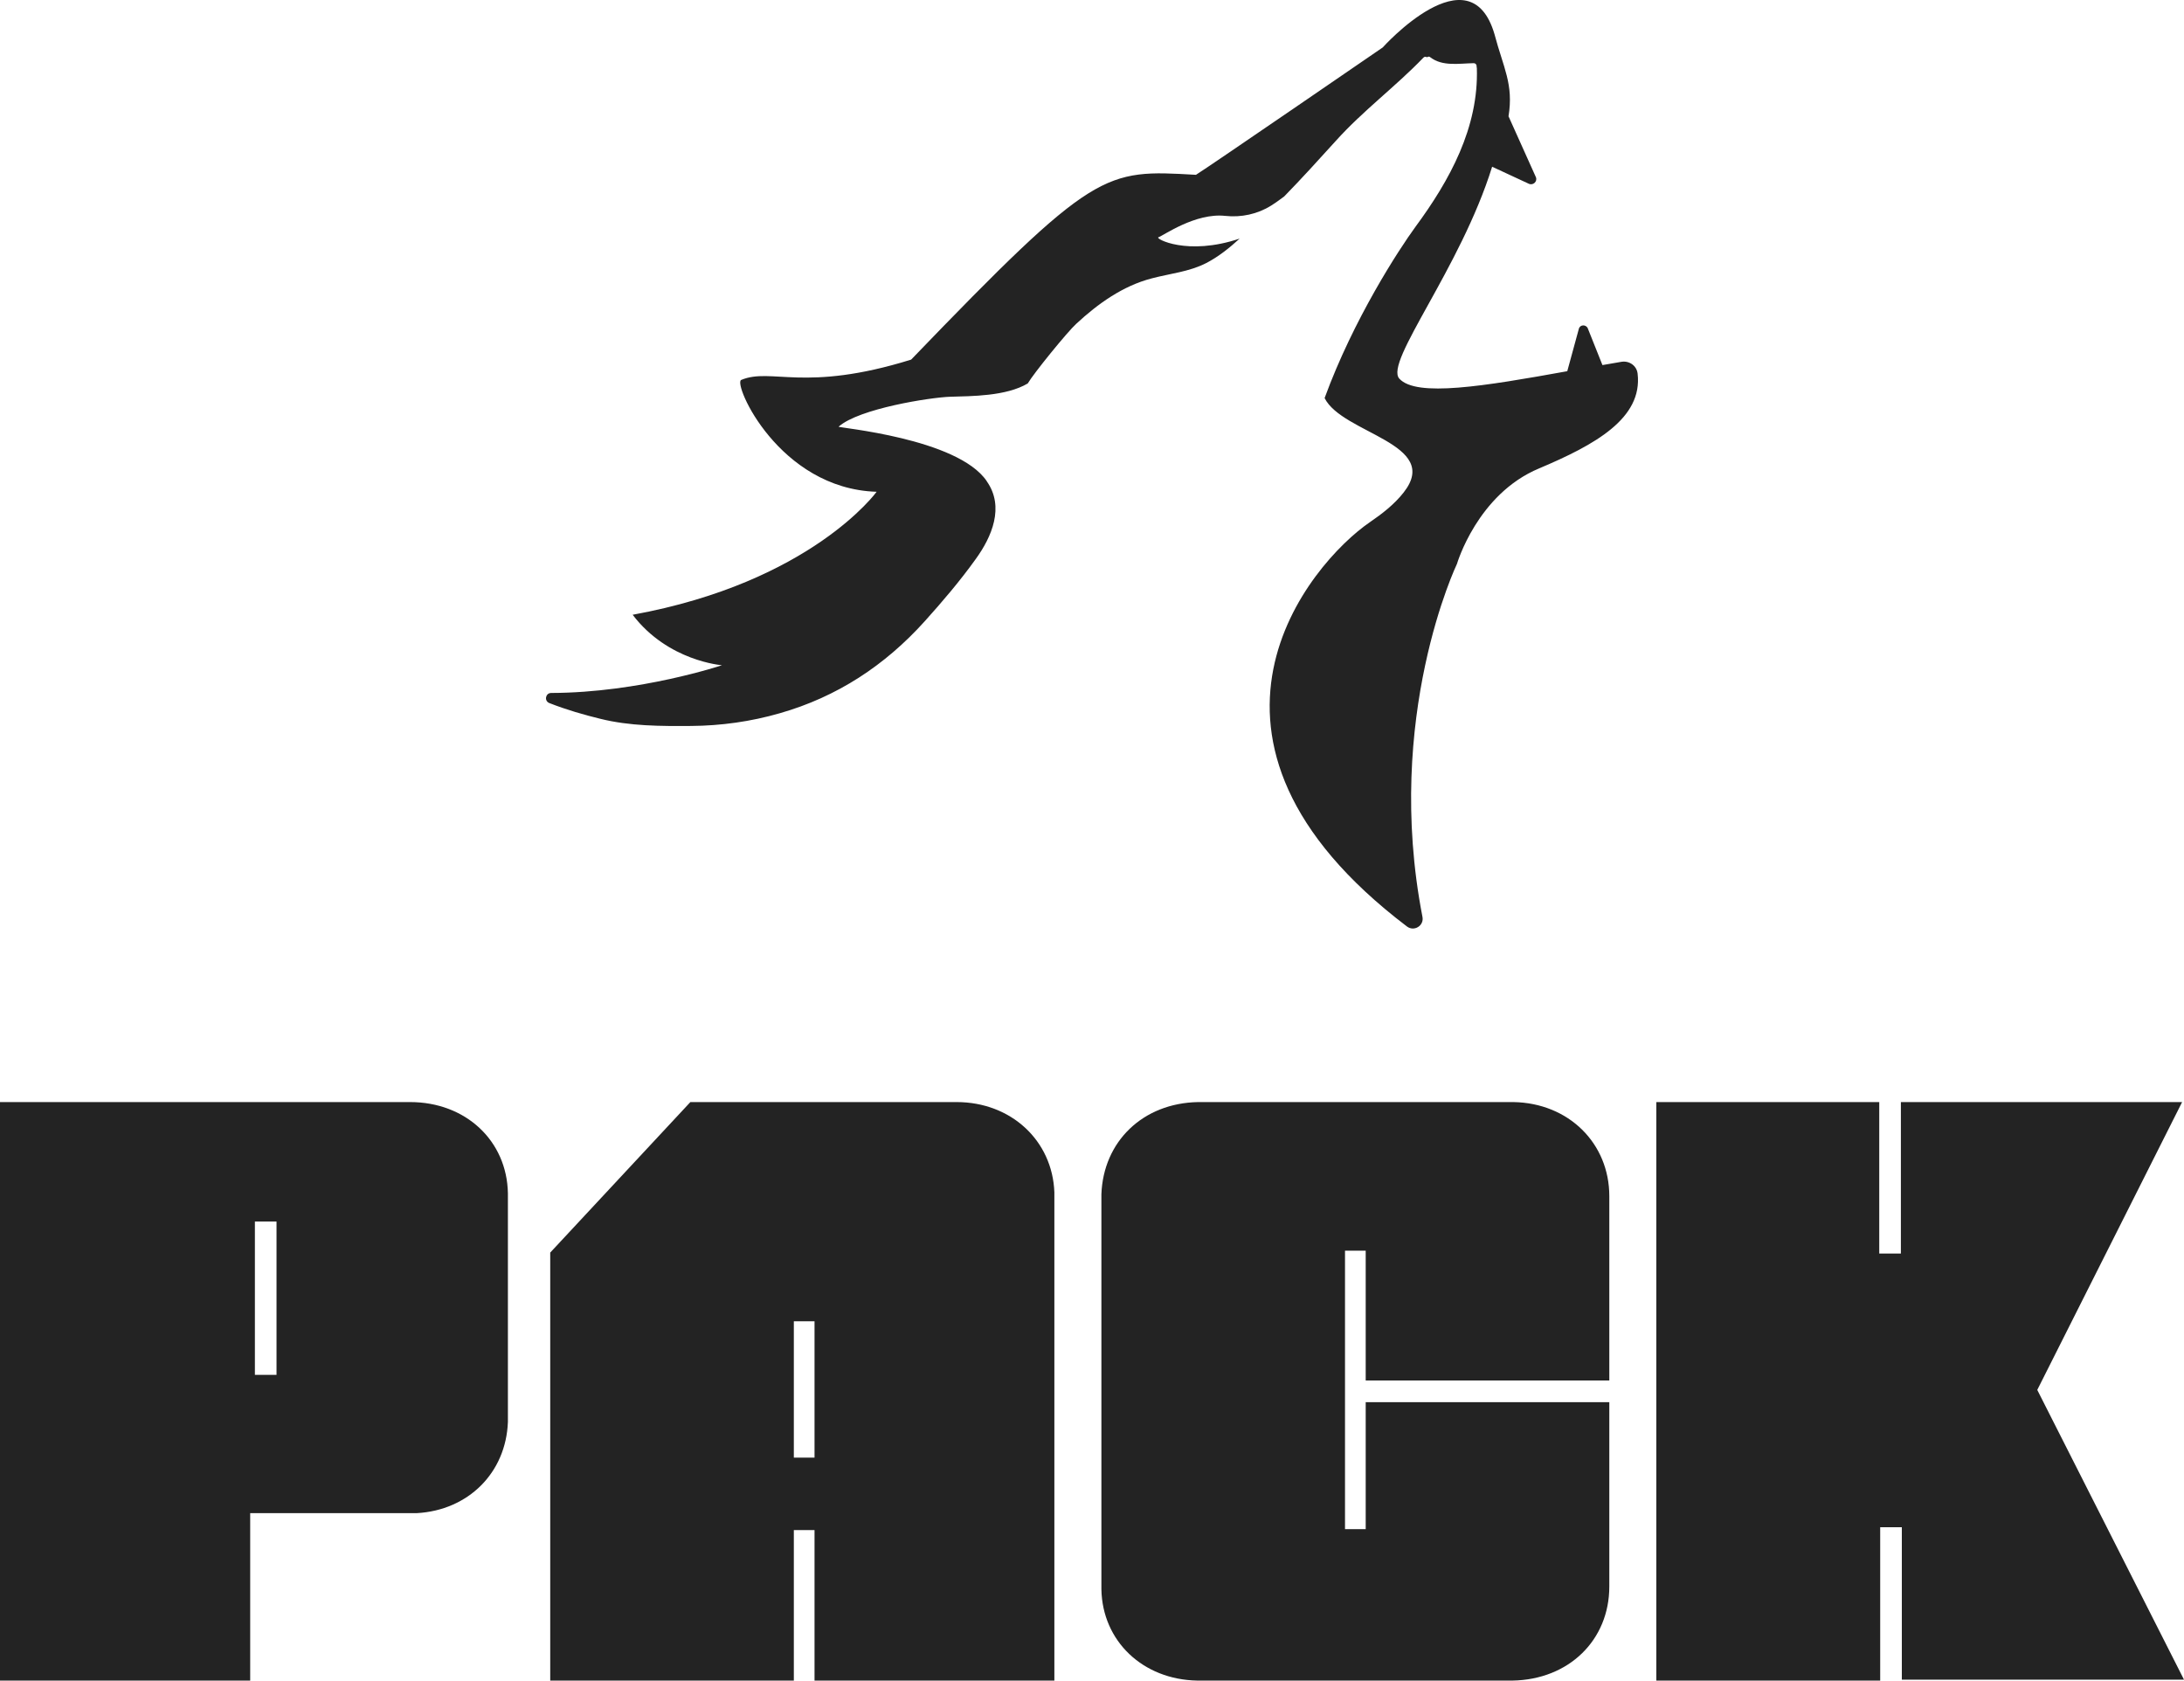
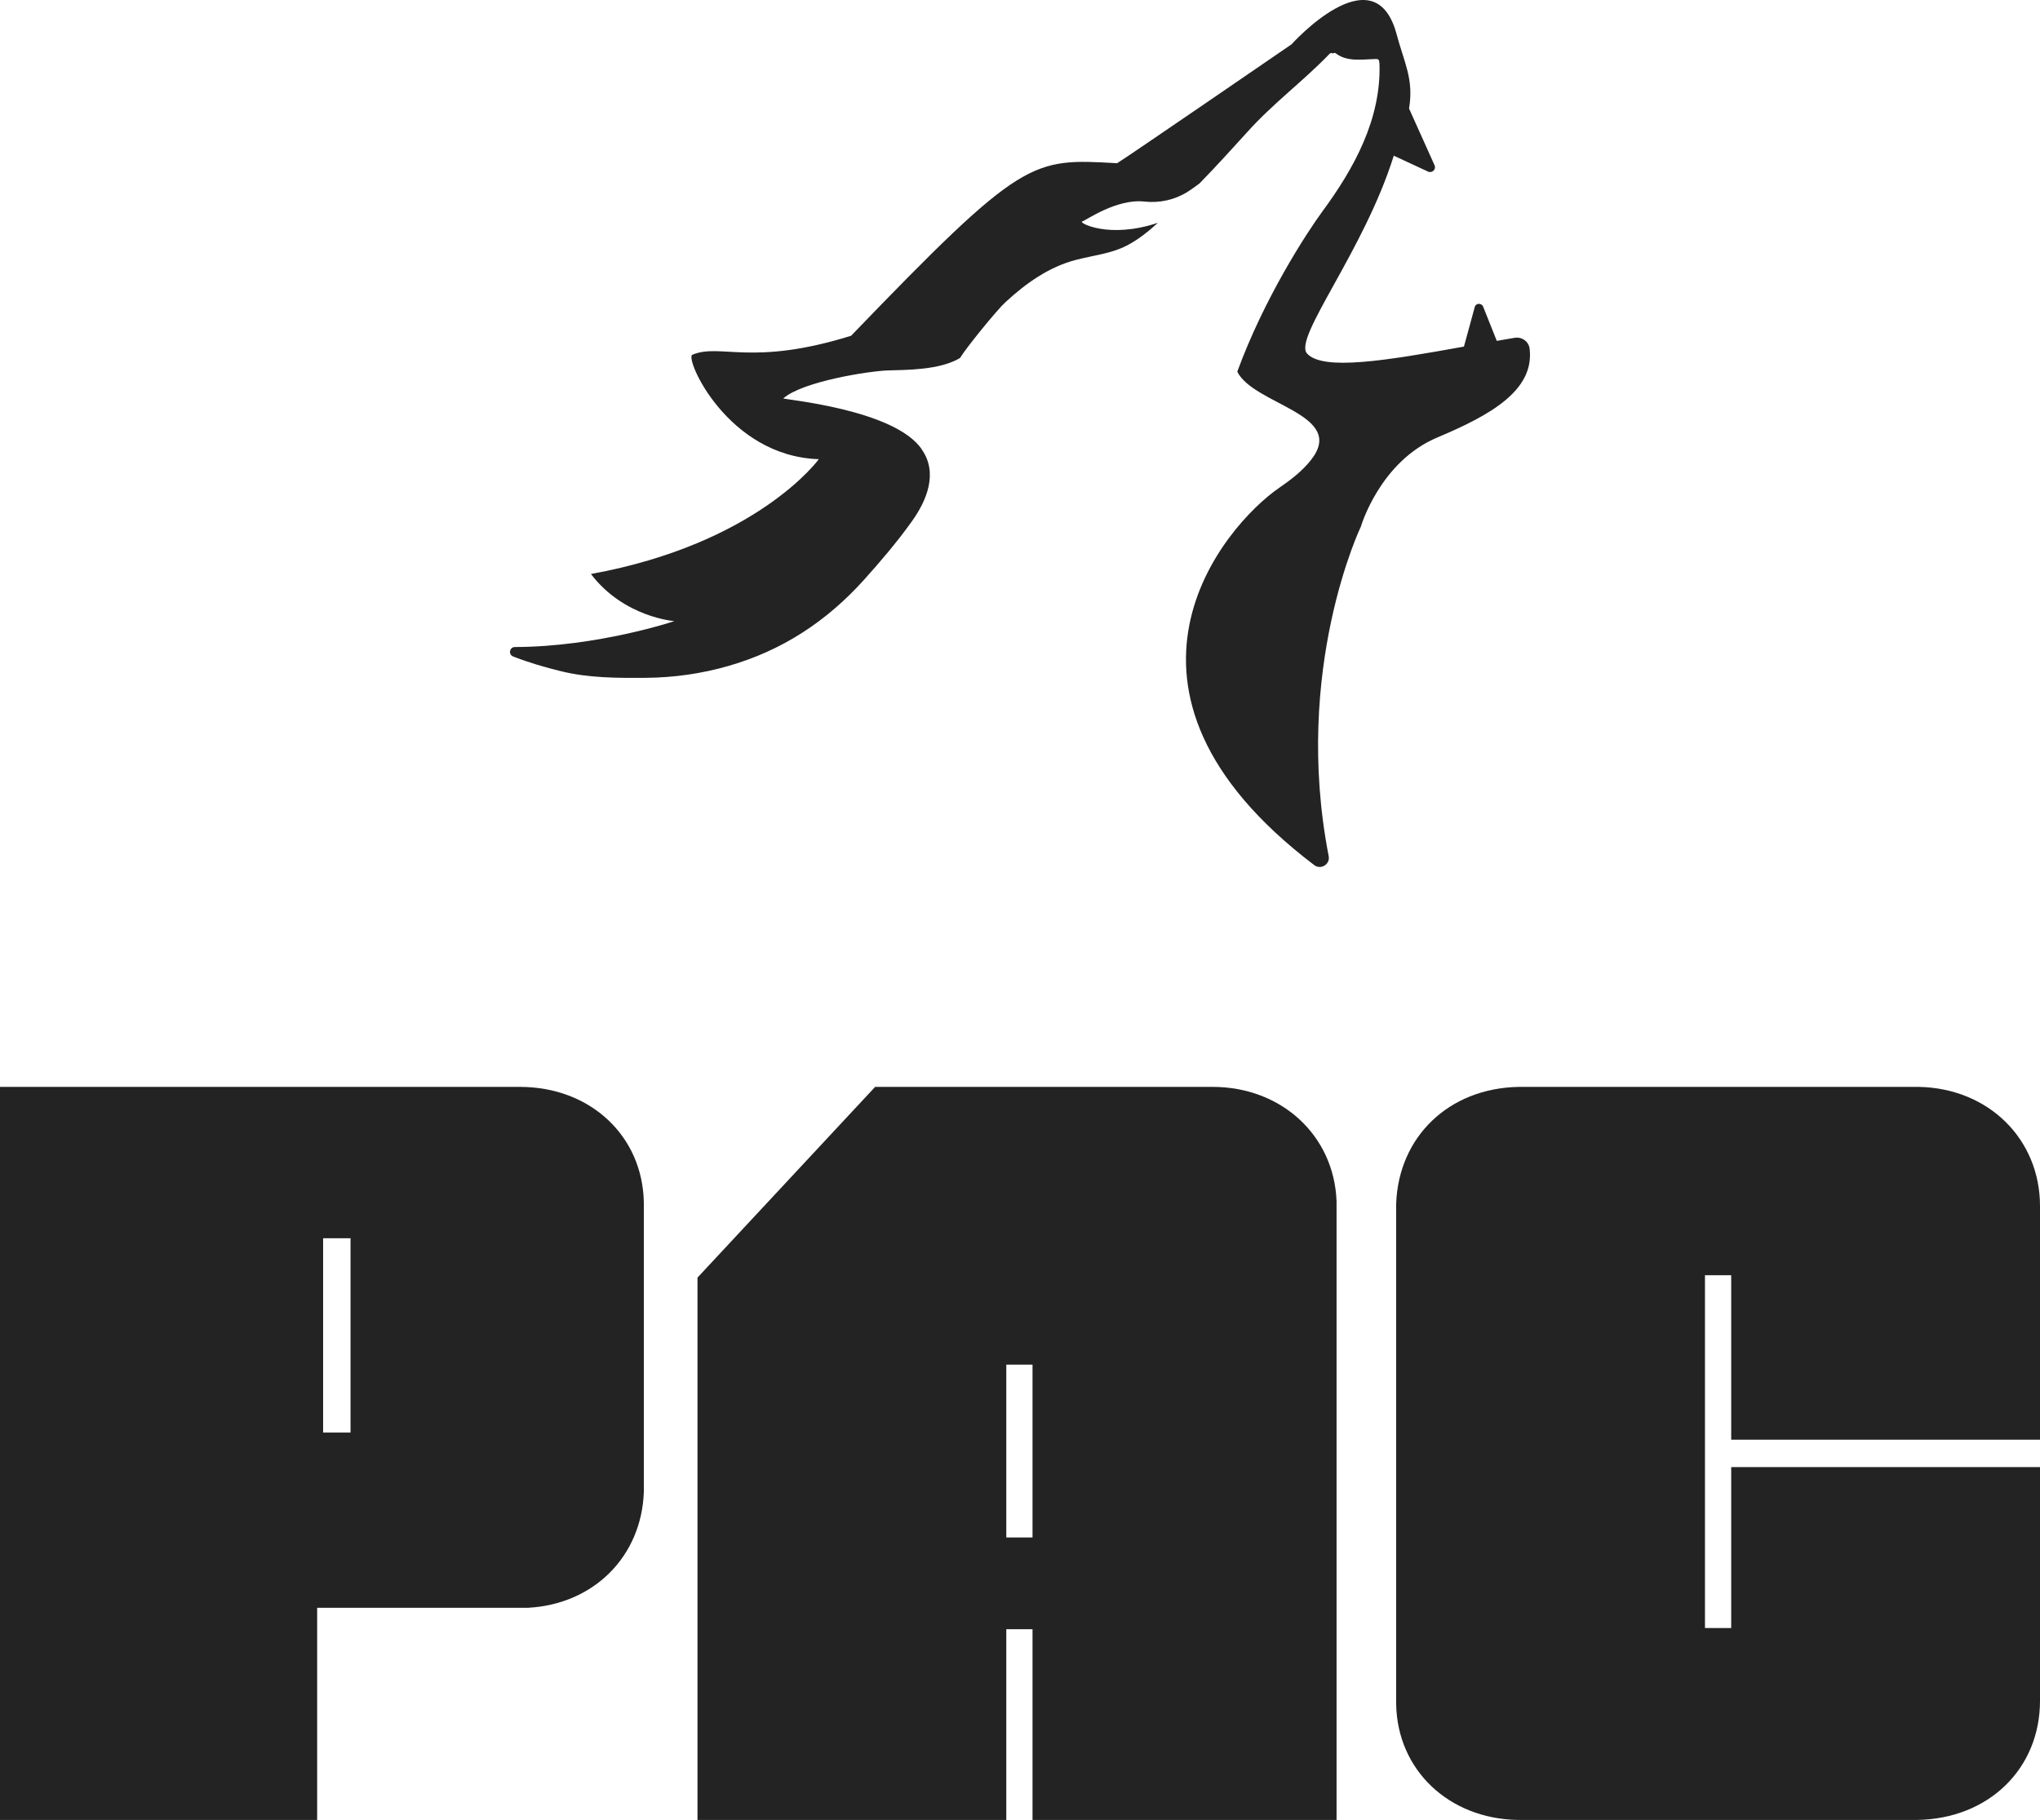
- <svg xmlns="http://www.w3.org/2000/svg" viewBox="-188.78 -190.5 377.561 290.5" version="1.1" class="jsx-2263963463 artboard-inner" style="width: 106.575px; height: 82px; max-height: 100%;">
-   <g transform="translate(-192.8455 100) scale(2.258356)" fill="#232323">
+ <svg xmlns="http://www.w3.org/2000/svg" viewBox="-139.106 -148.267 278.211 248.267" version="1.1" class="jsx-2263963463 artboard-inner" style="width: 216.278px; height: 193px; max-height: 100%;">
+   <g transform="translate(-143.1707 100) scale(2.258356)" fill="#232323">
    <g id="line1">
      <path d="M20.952-12.816L33.696-12.816C37.656-13.032 40.536-15.912 40.680-19.800L40.680-37.296C40.608-41.328 37.440-44.280 33.192-44.280L1.800-44.280L1.800 0L20.952 0ZM21.312-35.136L22.968-35.136L22.968-23.400L21.312-23.400Z" />
      <path d="M75.024-44.280L54.648-44.280L43.920-32.760L43.920 0L62.568 0L62.568-11.520L64.152-11.520L64.152 0L82.512 0L82.512-37.368C82.368-41.328 79.200-44.280 75.024-44.280ZM64.152-17.064L62.568-17.064L62.568-27.504L64.152-27.504Z" />
      <path d="M124.992-7.200L124.992-21.312L106.344-21.312L106.344-11.592L104.760-11.592L104.760-32.904L106.344-32.904L106.344-22.968L124.992-22.968L124.992-37.080C124.992-41.112 121.896-44.208 117.648-44.280L93.528-44.280C89.280-44.208 86.256-41.256 86.112-37.224L86.112-6.984C86.184-3.024 89.280-0.072 93.456 0L117.576 0C121.896-0.072 124.992-3.096 124.992-7.200Z" />
-       <path d="M168.984-0.072L157.752-22.248L168.840-44.280L147.312-44.280L147.312-32.688L145.656-32.688L145.656-44.280L131.904-44.280L131.904-44.280L128.592-44.280L128.592 0L145.728 0L145.728-11.736L147.384-11.736L147.384-0.072L168.984-0.072Z" />
    </g>
  </g>
-   <g transform="translate(-73.63285 -260.1567) scale(0.3775967)" id="logomark">
+   <g transform="translate(-54.25745 -199.5944) scale(0.2782377)" id="logomark">
    <g fill="#232323">
      <path d="M444.8 355.5c-.4-3.6-3.8-6-7.4-5.4l-8.7 1.5-6.7-16.8c-.8-1.9-3.6-1.8-4.1.2l-5.3 19.4c-38.2 6.9-69.1 12-76.9 3.4-6.9-7.6 28-50.4 42.5-97l16.8 7.8c2 .9 4.1-1.1 3.2-3.1l-12.5-27.8c2.4-14.7-2.4-22.3-6.4-37.5-11.2-38.6-51.2 6-51.2 6s-79.8 54.8-85.5 58.3c-42.1-2.4-46-3-130.4 84.6-48.9 15.2-63.9 3.5-77.8 9.3-3.9 1.6 17.2 49.8 62 51.2 0 0-29.9 41.4-111.7 56.3C.9 487.2 25.6 489 25.6 489s-37.6 12.6-78.2 12.7c-2.6 0-3.3 3.6-.9 4.6 7.9 3.1 15.9 5.4 23.3 7.2 13.6 3.4 27.8 3.4 41.7 3.3 13.7-.1 27.3-2 40.5-5.8 26.3-7.5 48.2-21.9 66.4-42.1 8.1-9 16.2-18.5 23.3-28.4 7.5-10.3 13.3-24 5.2-35.6-.1-.1-.1-.1-.1-.2-13.4-19.7-68.4-24.4-67.8-24.9 9.3-8.3 42-13.4 51-13.7 9.8-.3 25.7-.2 35.6-6.1 2.6-4.5 18.2-23.7 22.2-27.3 9.9-9.2 21.4-17.4 34.6-20.8 8.3-2.2 17.1-3 24.9-7 5.6-2.9 10.6-6.9 15.3-11.2-24.1 8.1-38.9-.1-37.2-.6 2.2-.7 16.9-11.3 30.6-9.8 7.3.8 14.8-.8 21-4.7 2.4-1.5 4.5-3.1 6-4.2 8.1-8.3 15.8-16.8 23.6-25.4 12.4-13.8 27.3-24.8 40.1-38.1.5-.6 1.2-.5 1.7-.2.4-.3 1-.5 1.5 0 5.6 4.3 13.2 2.8 19.8 2.7 1.1 0 1.5.9 1.4 1.8 0 .1.1.3.1.4.9 27.2-12.4 51.4-28.1 72.7-7.6 10.4-28.4 42.3-41.6 78.4 8.1 16.3 53.8 20.8 36.2 43.2-4.3 5.5-9.9 9.8-15.6 13.7-27.2 18.7-96.1 99.1 17.1 185 3.3 2.5 7.9-.4 7.1-4.4-17.8-91.6 15.8-161.6 15.8-161.6s9.3-31.9 37.6-43.7c25.6-10.8 47.5-22.9 45.1-43.4z" />
    </g>
  </g>
</svg>
